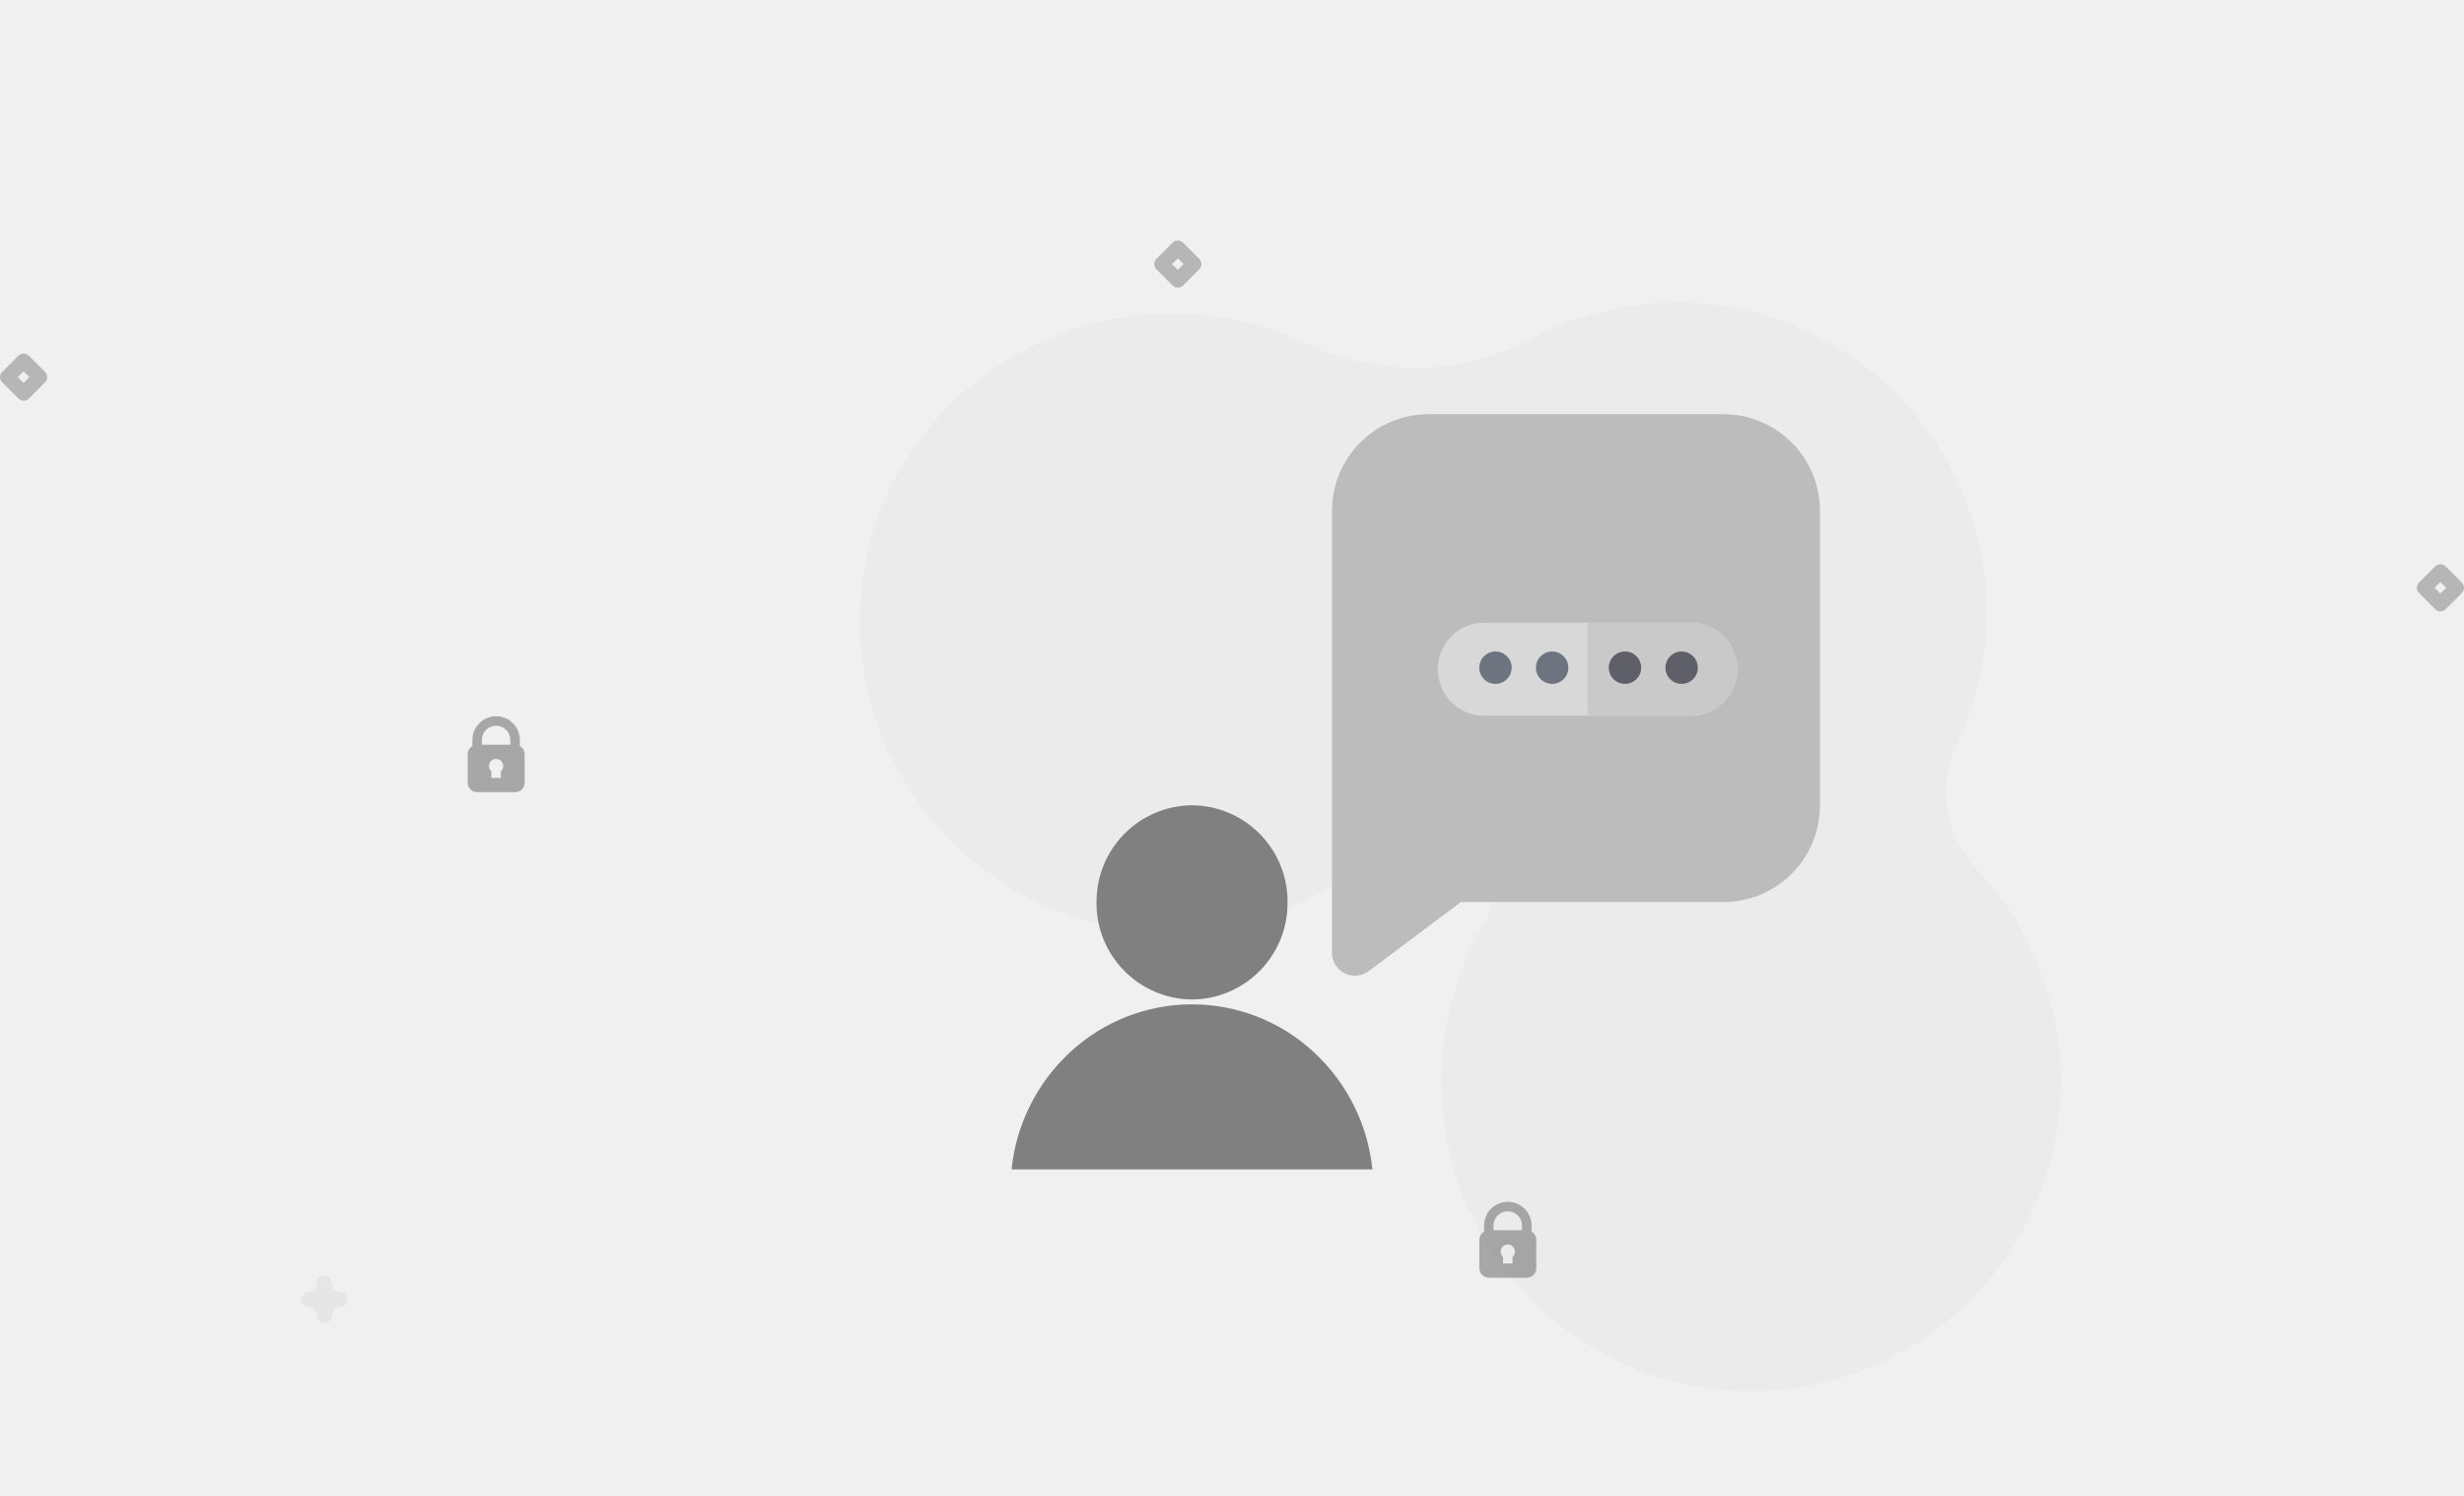
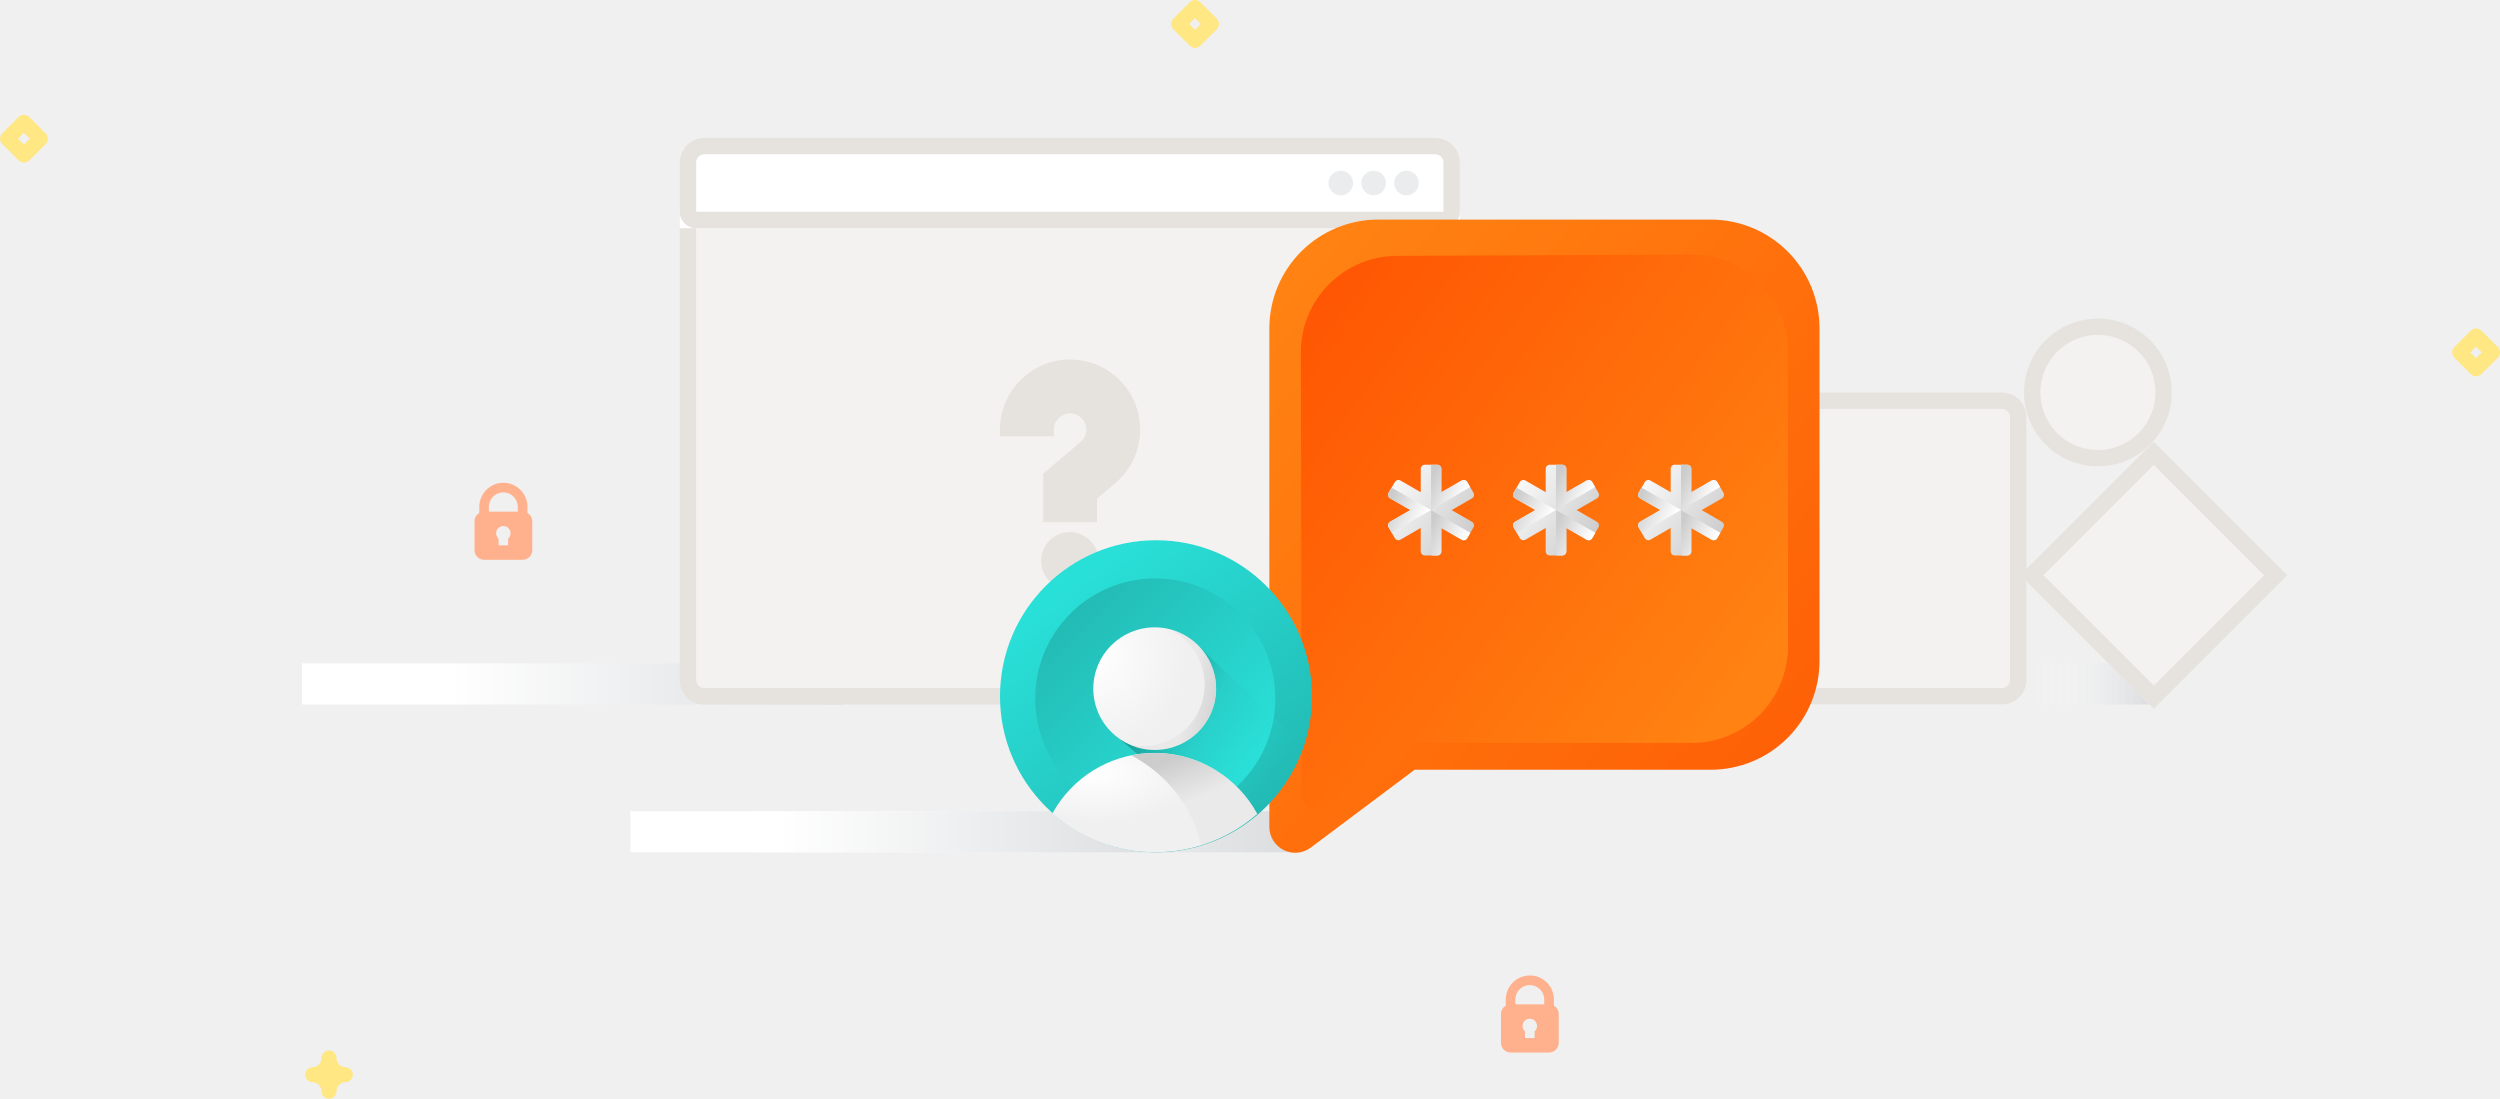
- <svg xmlns="http://www.w3.org/2000/svg" width="304.445" height="184.789" viewBox="0 0 304.445 184.789">
-   <g id="ask-password-illustration" transform="translate(-141.222 -68.495)">
-     <path id="Path_81" d="M163.973,73.972A38.194,38.194,0,0,0,141.32,50.558a13.869,13.869,0,0,1-8.946-12.789V37.4A38.273,38.273,0,0,0,63.3,15.568a31.233,31.233,0,0,1-25,12.959q-.437,0-.875.009A39,39,0,0,0,0,66.285a38.284,38.284,0,0,0,74.235,13.67,7.834,7.834,0,0,1,9.5-4.79l.149.042a7.814,7.814,0,0,1,5.691,8.146,38.282,38.282,0,1,0,74.393-9.387Z" transform="translate(280.616 68.495) rotate(26)" fill="#dbdbdb" opacity="0.24" />
-     <path id="Path_95" d="M424.493,166.965a.914.914,0,0,1-.914-.914,1.1,1.1,0,0,0-1.1-1.1.915.915,0,0,1,0-1.829,1.1,1.1,0,0,0,1.1-1.1.915.915,0,1,1,1.829,0,1.1,1.1,0,0,0,1.1,1.1.915.915,0,0,1,0,1.829,1.1,1.1,0,0,0-1.1,1.1.914.914,0,0,1-.914.914Z" transform="translate(-243.207 65.047)" fill="#e6e6e6" />
-     <path id="Path_96" d="M68.794,419.851a.915.915,0,0,1-.645-.267l-2-2a.914.914,0,0,1,0-1.291l2-2a.914.914,0,0,1,1.291,0l2,2a.914.914,0,0,1,0,1.291l-2,2.008A.915.915,0,0,1,68.794,419.851Zm-.711-2.917.711.711.711-.711-.711-.708Z" transform="translate(75.344 -301.841)" fill="rgba(157,157,157,0.7)" />
-     <path id="Path_98" d="M141.064,46.254a.914.914,0,0,1-.645-.267l-2-2.005a.914.914,0,0,1,0-1.291l2-2a.914.914,0,0,1,1.291,0l2,2a.914.914,0,0,1,0,1.291l-2,2a.909.909,0,0,1-.645.267Zm-.711-2.917.711.711.711-.711-.711-.711Z" transform="translate(301.688 97.79)" fill="rgba(157,157,157,0.7)" />
-     <path id="Path_98-2" data-name="Path_98" d="M141.064,46.254a.914.914,0,0,1-.645-.267l-2-2.005a.914.914,0,0,1,0-1.291l2-2a.914.914,0,0,1,1.291,0l2,2a.914.914,0,0,1,0,1.291l-2,2a.909.909,0,0,1-.645.267Zm-.711-2.917.711.711.711-.711-.711-.711Z" transform="translate(145.688 57.79)" fill="rgba(157,157,157,0.7)" />
-     <path id="padlock" d="M70.9,3.681V2.932a2.932,2.932,0,1,0-5.864,0v.749a1.169,1.169,0,0,0-.586,1.01V8.209a1.174,1.174,0,0,0,1.173,1.173h4.691a1.174,1.174,0,0,0,1.173-1.173V4.691a1.169,1.169,0,0,0-.586-1.01ZM67.963,1.173a1.761,1.761,0,0,1,1.759,1.759v.586H66.2V2.932a1.761,1.761,0,0,1,1.759-1.759Zm.586,5.635v.815H67.377V6.808a.88.88,0,1,1,1.173,0Z" transform="translate(259.555 217)" fill="#6b6b6b" opacity="0.55" />
-     <path id="padlock-2" data-name="padlock" d="M70.9,3.681V2.932a2.932,2.932,0,1,0-5.864,0v.749a1.169,1.169,0,0,0-.586,1.01V8.209a1.174,1.174,0,0,0,1.173,1.173h4.691a1.174,1.174,0,0,0,1.173-1.173V4.691a1.169,1.169,0,0,0-.586-1.01ZM67.963,1.173a1.761,1.761,0,0,1,1.759,1.759v.586H66.2V2.932a1.761,1.761,0,0,1,1.759-1.759Zm.586,5.635v.815H67.377V6.808a.88.88,0,1,1,1.173,0Z" transform="translate(134.555 157)" fill="#6b6b6b" opacity="0.55" />
-     <g id="Group_1065" data-name="Group 1065" transform="translate(0 7)">
-       <path id="Union_6" data-name="Union 6" d="M-1436,45a22.882,22.882,0,0,1,7.245-14.5,22.154,22.154,0,0,1,15.047-5.9,22.153,22.153,0,0,1,15.047,5.9,22.884,22.884,0,0,1,7.245,14.5H-1436Zm10.5-33a11.9,11.9,0,0,1,11.8-12,11.9,11.9,0,0,1,11.8,12,11.9,11.9,0,0,1-11.8,12A11.9,11.9,0,0,1-1425.505,12Z" transform="translate(1702.208 161)" fill="gray" />
-     </g>
-     <g id="Group_1116" data-name="Group 1116" transform="translate(-841 -1187)">
-       <path id="Path_2066" data-name="Path 2066" d="M241.152,0H204.737A11.93,11.93,0,0,0,192.8,11.936V66.557a2.835,2.835,0,0,0,4.533,2.266l11.382-8.537h32.435A11.93,11.93,0,0,0,253.088,48.35V11.936A11.93,11.93,0,0,0,241.151,0Z" transform="translate(954 1306.676)" fill="#bcbcbc" />
-       <g id="password_7_" data-name="password (7)" transform="translate(1159.947 1285.688)">
-         <path id="Path_347" data-name="Path 347" d="M31.1,338.519H5.76A5.76,5.76,0,1,1,5.76,327H31.1a5.76,5.76,0,1,1,0,11.519Z" transform="translate(0 -280.257)" fill="#d8d8d8" />
-         <g id="Group_1053" data-name="Group 1053" transform="translate(5.708 25)">
-           <circle id="Ellipse_113" data-name="Ellipse 113" cx="2" cy="2" r="2" transform="translate(6.345 25.312)" fill="#6d737f" />
-           <circle id="Ellipse_114" data-name="Ellipse 114" cx="2" cy="2" r="2" transform="translate(-0.655 25.312)" fill="#6d737f" />
+ <svg xmlns="http://www.w3.org/2000/svg" xmlns:xlink="http://www.w3.org/1999/xlink" width="304.445" height="133.802" viewBox="0 0 304.445 133.802">
+   <defs>
+     <linearGradient id="linear-gradient" x1="0.274" y1="0.5" x2="1" y2="0.5" gradientUnits="objectBoundingBox">
+       <stop offset="0" stop-color="#fff" />
+       <stop offset="1" stop-color="#dbdddf" />
+     </linearGradient>
+     <linearGradient id="linear-gradient-2" x1="0.274" y1="0.5" x2="1" y2="0.5" gradientUnits="objectBoundingBox">
+       <stop offset="0" stop-color="#fff" stop-opacity="0" />
+       <stop offset="1" stop-color="#dbdddf" />
+     </linearGradient>
+     <linearGradient id="linear-gradient-4" x1="0.097" x2="1.189" y2="1.098" gradientUnits="objectBoundingBox">
+       <stop offset="0" stop-color="#ff8313" />
+       <stop offset="1" stop-color="#fe5602" />
+     </linearGradient>
+     <linearGradient id="linear-gradient-5" y1="0.028" x2="0.89" y2="0.791" gradientUnits="objectBoundingBox">
+       <stop offset="0" stop-color="#ff5402" />
+       <stop offset="1" stop-color="#ff8212" />
+     </linearGradient>
+     <linearGradient id="linear-gradient-6" x1="0.931" y1="0.856" x2="-0.099" y2="0.181" gradientUnits="objectBoundingBox">
+       <stop offset="0" stop-color="#ccc" />
+       <stop offset="1" stop-color="#fff" />
+     </linearGradient>
+     <linearGradient id="linear-gradient-7" x1="0" y1="0.346" x2="0.789" y2="0.772" xlink:href="#linear-gradient-6" />
+     <linearGradient id="linear-gradient-19" x1="0.757" y1="0.959" x2="0.149" y2="0.196" gradientUnits="objectBoundingBox">
+       <stop offset="0" stop-color="#22b9b3" />
+       <stop offset="1" stop-color="#29e0d8" />
+     </linearGradient>
+     <linearGradient id="linear-gradient-20" x1="0.821" y1="0.821" x2="0.126" y2="0.126" gradientUnits="objectBoundingBox">
+       <stop offset="0" stop-color="#29e0d8" />
+       <stop offset="1" stop-color="#23bab4" />
+     </linearGradient>
+     <linearGradient id="linear-gradient-21" x1="0.084" y1="0.36" x2="0.818" y2="0.733" gradientUnits="objectBoundingBox">
+       <stop offset="0" stop-color="#0f8d87" />
+       <stop offset="0.472" stop-color="#2ac8c2" stop-opacity="0.49" />
+       <stop offset="1" stop-color="#29e0d8" stop-opacity="0" />
+     </linearGradient>
+     <radialGradient id="radial-gradient" cx="0.208" cy="0.202" r="0.5" gradientUnits="objectBoundingBox">
+       <stop offset="0" stop-color="#fff" />
+       <stop offset="1" stop-color="#f0f0f0" />
+     </radialGradient>
+     <radialGradient id="radial-gradient-2" cx="0" cy="0.233" r="0.764" gradientTransform="translate(0.106 0.025) rotate(27.054)" xlink:href="#radial-gradient" />
+     <linearGradient id="linear-gradient-22" x1="0.433" x2="0.678" y2="0.398" gradientUnits="objectBoundingBox">
+       <stop offset="0" stop-color="#ccc" />
+       <stop offset="1" stop-color="#ccc" stop-opacity="0.169" />
+     </linearGradient>
+     <linearGradient id="linear-gradient-23" x1="0.719" y1="0.4" x2="1.177" y2="0.537" gradientUnits="objectBoundingBox">
+       <stop offset="0" stop-color="#ccc" stop-opacity="0.188" />
+       <stop offset="1" stop-color="#ccc" />
+     </linearGradient>
+   </defs>
+   <g id="ask-password-illustration" transform="translate(-141.222 -98.21)">
+     <g id="account-recovery-illustration">
+       <path id="Path_95" d="M424.493,166.965a.914.914,0,0,1-.914-.914,1.1,1.1,0,0,0-1.1-1.1.915.915,0,0,1,0-1.829,1.1,1.1,0,0,0,1.1-1.1.915.915,0,1,1,1.829,0,1.1,1.1,0,0,0,1.1,1.1.915.915,0,0,1,0,1.829,1.1,1.1,0,0,0-1.1,1.1.914.914,0,0,1-.914.914Z" transform="translate(-243.207 65.047)" fill="#ffe783" />
+       <path id="Path_96" d="M68.794,419.851a.915.915,0,0,1-.645-.267l-2-2a.914.914,0,0,1,0-1.291l2-2a.914.914,0,0,1,1.291,0l2,2a.914.914,0,0,1,0,1.291l-2,2.008A.915.915,0,0,1,68.794,419.851Zm-.711-2.917.711.711.711-.711-.711-.708Z" transform="translate(75.344 -301.841)" fill="#ffe783" />
+       <path id="Path_98" d="M141.064,46.254a.914.914,0,0,1-.645-.267l-2-2.005a.914.914,0,0,1,0-1.291l2-2a.914.914,0,0,1,1.291,0l2,2a.914.914,0,0,1,0,1.291l-2,2a.909.909,0,0,1-.645.267Zm-.711-2.917.711.711.711-.711-.711-.711Z" transform="translate(301.688 97.79)" fill="#ffe783" />
+       <path id="Path_98-2" data-name="Path_98" d="M141.064,46.254a.914.914,0,0,1-.645-.267l-2-2.005a.914.914,0,0,1,0-1.291l2-2a.914.914,0,0,1,1.291,0l2,2a.914.914,0,0,1,0,1.291l-2,2a.909.909,0,0,1-.645.267Zm-.711-2.917.711.711.711-.711-.711-.711Z" transform="translate(145.688 57.79)" fill="#ffe783" />
+       <path id="padlock" d="M70.9,3.681V2.932a2.932,2.932,0,1,0-5.864,0v.749a1.169,1.169,0,0,0-.586,1.01V8.209a1.174,1.174,0,0,0,1.173,1.173h4.691a1.174,1.174,0,0,0,1.173-1.173V4.691a1.169,1.169,0,0,0-.586-1.01ZM67.963,1.173a1.761,1.761,0,0,1,1.759,1.759v.586H66.2V2.932a1.761,1.761,0,0,1,1.759-1.759Zm.586,5.635v.815H67.377V6.808a.88.88,0,1,1,1.173,0Z" transform="translate(259.555 217)" fill="#ffb18d" />
+       <path id="padlock-2" data-name="padlock" d="M70.9,3.681V2.932a2.932,2.932,0,1,0-5.864,0v.749a1.169,1.169,0,0,0-.586,1.01V8.209a1.174,1.174,0,0,0,1.173,1.173h4.691a1.174,1.174,0,0,0,1.173-1.173V4.691a1.169,1.169,0,0,0-.586-1.01ZM67.963,1.173a1.761,1.761,0,0,1,1.759,1.759v.586H66.2V2.932a1.761,1.761,0,0,1,1.759-1.759Zm.586,5.635v.815H67.377V6.808a.88.88,0,1,1,1.173,0Z" transform="translate(134.555 157)" fill="#ffb18d" />
+       <rect id="Rectangle_446" data-name="Rectangle 446" width="66" height="5" transform="translate(233 197)" fill="url(#linear-gradient)" />
+       <rect id="Rectangle_454" data-name="Rectangle 454" width="20" height="5" transform="translate(383 179)" fill="url(#linear-gradient-2)" />
+       <g id="Group_1135" data-name="Group 1135" transform="translate(-56 -7)">
+         <rect id="Rectangle_448" data-name="Rectangle 448" width="66" height="5" transform="translate(234 186)" fill="url(#linear-gradient)" />
+         <g id="Path_2110" data-name="Path 2110" transform="translate(280 122)" fill="#f4f2f1">
+           <path d="M 92 68 L 3 68 C 1.897 68 1 67.103 1 66 L 1 3 C 1 1.897 1.897 1 3 1 L 92 1 C 93.103 1 94 1.897 94 3 L 94 66 C 94 67.103 93.103 68 92 68 Z" stroke="none" />
+           <path d="M 3 2 C 2.449 2 2 2.449 2 3 L 2 66 C 2 66.551 2.449 67 3 67 L 92 67 C 92.551 67 93 66.551 93 66 L 93 3 C 93 2.449 92.551 2 92 2 L 3 2 M 3 0 L 92 0 C 93.657 0 95 1.343 95 3 L 95 66 C 95 67.657 93.657 69 92 69 L 3 69 C 1.343 69 0 67.657 0 66 L 0 3 C 0 1.343 1.343 0 3 0 Z" stroke="none" fill="#e6e3df" />
        </g>
-         <path id="Path_353" data-name="Path 353" d="M268.671,327H256v11.519h12.671a5.76,5.76,0,1,0,0-11.519Z" transform="translate(-237.569 -280.257)" fill="#c9c9c9" />
-         <g id="Group_1055" data-name="Group 1055" transform="translate(20.595 50.5)">
-           <circle id="Ellipse_115" data-name="Ellipse 115" cx="2" cy="2" r="2" transform="translate(0.458 -0.188)" fill="#5e5f69" />
-           <circle id="Ellipse_116" data-name="Ellipse 116" cx="2" cy="2" r="2" transform="translate(7.458 -0.188)" fill="#5e5f69" />
+         <g id="Rectangle_376" data-name="Rectangle 376" transform="translate(280 122)" fill="#fff" stroke="#e6e3df" stroke-width="2">
+           <path d="M3,0H92a3,3,0,0,1,3,3v8a0,0,0,0,1,0,0H0a0,0,0,0,1,0,0V3A3,3,0,0,1,3,0Z" stroke="none" />
+           <path d="M3,1H92a2,2,0,0,1,2,2V9a1,1,0,0,1-1,1H2A1,1,0,0,1,1,9V3A2,2,0,0,1,3,1Z" fill="none" />
        </g>
+         <circle id="Ellipse_110" data-name="Ellipse 110" cx="1.5" cy="1.5" r="1.5" transform="translate(367 126)" fill="#eaecee" />
+         <circle id="Ellipse_111" data-name="Ellipse 111" cx="1.5" cy="1.5" r="1.5" transform="translate(363 126)" fill="#eaecee" />
+         <circle id="Ellipse_112" data-name="Ellipse 112" cx="1.5" cy="1.5" r="1.5" transform="translate(359 126)" fill="#eaecee" />
+         <g id="Rectangle_452" data-name="Rectangle 452" transform="translate(406 153)" fill="#f4f2f1" stroke="#e6e3df" stroke-width="2">
+           <rect width="38" height="38" rx="3" stroke="none" />
+           <rect x="1" y="1" width="36" height="36" rx="2" fill="none" />
+         </g>
+         <g id="Rectangle_453" data-name="Rectangle 453" transform="translate(443.237 175.264) rotate(-45)" fill="#f4f2f1" stroke="#e6e3df" stroke-width="2">
+           <rect width="23" height="23" rx="1" stroke="none" />
+           <rect x="1" y="1" width="21" height="21" fill="none" />
+         </g>
+         <g id="Ellipse_191" data-name="Ellipse 191" transform="translate(443.7 144)" fill="#f4f2f1" stroke="#e6e3df" stroke-width="2">
+           <circle cx="9" cy="9" r="9" stroke="none" />
+           <circle cx="9" cy="9" r="8" fill="none" />
+         </g>
+         <g id="question_2_" data-name="question (2)" transform="translate(219 148.989)">
+           <circle id="Ellipse_210" data-name="Ellipse 210" cx="3.5" cy="3.5" r="3.5" transform="translate(105 21.011)" fill="#e6e3df" />
+           <path id="Path_2184" data-name="Path 2184" d="M108.536,0A8.546,8.546,0,0,0,100,8.536v.821h6.566V8.536a1.97,1.97,0,1,1,3.243,1.5l-4.556,3.873v5.9h6.566V16.949l2.242-1.906A8.536,8.536,0,0,0,108.536,0Z" fill="#e6e3df" />
+         </g>
+       </g>
+       <g id="Group_1129" data-name="Group 1129" transform="translate(-1153 -1658.051)">
+         <path id="Path_2066" data-name="Path 2066" d="M246.535,0H206.066A13.258,13.258,0,0,0,192.8,13.265v60.7a3.151,3.151,0,0,0,5.038,2.519L210.488,67h36.047A13.258,13.258,0,0,0,259.8,53.734V13.265A13.258,13.258,0,0,0,246.535,0Z" transform="translate(1256 1783)" fill="url(#linear-gradient-4)" />
+         <path id="Path_2127" data-name="Path 2127" d="M240.483-.16l-35.937.152A11.738,11.738,0,0,0,192.8,11.737l.107,53.593c0,2.28,1.664,2.662,3.509,1.279l10.142-7.3h33.818a11.738,11.738,0,0,0,11.745-11.745V11.737A11.779,11.779,0,0,0,240.483-.16Z" transform="translate(1259.839 1787.428)" fill="url(#linear-gradient-5)" />
+         <g id="Group_1124" data-name="Group 1124" transform="translate(1463.258 1812.854)">
+           <path id="Path_2128" data-name="Path 2128" d="M11.8,7.95,9.331,6.526,11.8,5.1a.5.5,0,0,0,.184-.686L11.228,3.11a.5.5,0,0,0-.686-.184L8.075,4.351V1.5a.5.5,0,0,0-.5-.5H6.066a.5.5,0,0,0-.5.5V4.351L3.1,2.927a.5.5,0,0,0-.686.184L1.657,4.415a.5.5,0,0,0,.184.686L4.307,6.526,1.841,7.95a.5.5,0,0,0-.184.686l.754,1.305a.5.5,0,0,0,.686.184L5.563,8.7v2.848a.5.5,0,0,0,.5.5H7.573a.5.5,0,0,0,.5-.5V8.7l2.467,1.424a.5.5,0,0,0,.686-.184l.754-1.305A.5.5,0,0,0,11.8,7.95Z" transform="translate(-1.587 -1)" fill="url(#linear-gradient-6)" />
+           <path id="Subtraction_24" data-name="Subtraction 24" d="M0,5.524V0H.753a.5.5,0,0,1,.5.5V3.35L3.722,1.926a.5.5,0,0,1,.687.184l.352.609L0,5.523Z" transform="translate(5.233 0)" fill="url(#linear-gradient-7)" />
+           <path id="Subtraction_26" data-name="Subtraction 26" d="M.752,5.525H.05L0,0,4.784,2.764l-.376.651a.5.5,0,0,1-.687.183L1.256,2.173V5.022a.5.5,0,0,1-.067.25A.506.506,0,0,1,.752,5.525Z" transform="translate(5.235 5.534)" fill="url(#linear-gradient-7)" />
+           <path id="Subtraction_28" data-name="Subtraction 28" d="M.443,5.48h0l-.376-.65a.5.5,0,0,1,.185-.687L2.717,2.719.251,1.3A.5.5,0,0,1,.067.608L.418,0,5.226,2.718.444,5.48Z" transform="translate(0 2.791)" fill="url(#linear-gradient-7)" />
+         </g>
+         <g id="Group_1125" data-name="Group 1125" transform="translate(1478.478 1812.854)">
+           <path id="Path_2128-2" data-name="Path 2128" d="M11.8,7.95,9.331,6.526,11.8,5.1a.5.5,0,0,0,.184-.686L11.228,3.11a.5.5,0,0,0-.686-.184L8.075,4.351V1.5a.5.5,0,0,0-.5-.5H6.066a.5.5,0,0,0-.5.5V4.351L3.1,2.927a.5.5,0,0,0-.686.184L1.657,4.415a.5.5,0,0,0,.184.686L4.307,6.526,1.841,7.95a.5.5,0,0,0-.184.686l.754,1.305a.5.5,0,0,0,.686.184L5.563,8.7v2.848a.5.5,0,0,0,.5.5H7.573a.5.5,0,0,0,.5-.5V8.7l2.467,1.424a.5.5,0,0,0,.686-.184l.754-1.305A.5.5,0,0,0,11.8,7.95Z" transform="translate(-1.587 -1)" fill="url(#linear-gradient-6)" />
+           <path id="Subtraction_24-2" data-name="Subtraction 24" d="M0,5.524V0H.753a.5.5,0,0,1,.5.5V3.35L3.722,1.926a.5.5,0,0,1,.687.184l.352.609L0,5.523Z" transform="translate(5.233 0)" fill="url(#linear-gradient-7)" />
+           <path id="Subtraction_26-2" data-name="Subtraction 26" d="M.752,5.525H.05L0,0,4.784,2.764l-.376.651a.5.5,0,0,1-.687.183L1.256,2.173V5.022a.5.5,0,0,1-.067.25A.506.506,0,0,1,.752,5.525Z" transform="translate(5.235 5.534)" fill="url(#linear-gradient-7)" />
+           <path id="Subtraction_28-2" data-name="Subtraction 28" d="M.443,5.48h0l-.376-.65a.5.5,0,0,1,.185-.687L2.717,2.719.251,1.3A.5.5,0,0,1,.067.608L.418,0,5.226,2.718.444,5.48Z" transform="translate(0 2.791)" fill="url(#linear-gradient-7)" />
+         </g>
+         <g id="Group_1126" data-name="Group 1126" transform="translate(1493.699 1812.854)">
+           <path id="Path_2128-3" data-name="Path 2128" d="M11.8,7.95,9.331,6.526,11.8,5.1a.5.5,0,0,0,.184-.686L11.228,3.11a.5.5,0,0,0-.686-.184L8.075,4.351V1.5a.5.5,0,0,0-.5-.5H6.066a.5.5,0,0,0-.5.5V4.351L3.1,2.927a.5.5,0,0,0-.686.184L1.657,4.415a.5.5,0,0,0,.184.686L4.307,6.526,1.841,7.95a.5.5,0,0,0-.184.686l.754,1.305a.5.5,0,0,0,.686.184L5.563,8.7v2.848a.5.5,0,0,0,.5.5H7.573a.5.5,0,0,0,.5-.5V8.7l2.467,1.424a.5.5,0,0,0,.686-.184l.754-1.305A.5.5,0,0,0,11.8,7.95Z" transform="translate(-1.587 -1)" fill="url(#linear-gradient-6)" />
+           <path id="Subtraction_24-3" data-name="Subtraction 24" d="M0,5.524V0H.753a.5.5,0,0,1,.5.5V3.35L3.722,1.926a.5.5,0,0,1,.687.184l.352.609L0,5.523Z" transform="translate(5.233 0)" fill="url(#linear-gradient-7)" />
+           <path id="Subtraction_26-3" data-name="Subtraction 26" d="M.752,5.525H.05L0,0,4.784,2.764l-.376.651a.5.5,0,0,1-.687.183L1.256,2.173V5.022a.5.5,0,0,1-.067.25A.506.506,0,0,1,.752,5.525Z" transform="translate(5.235 5.534)" fill="url(#linear-gradient-7)" />
+           <path id="Subtraction_28-3" data-name="Subtraction 28" d="M.443,5.48h0l-.376-.65a.5.5,0,0,1,.185-.687L2.717,2.719.251,1.3A.5.5,0,0,1,.067.608L.418,0,5.226,2.718.444,5.48Z" transform="translate(0 2.791)" fill="url(#linear-gradient-7)" />
+         </g>
+       </g>
+       <rect id="Rectangle_482" data-name="Rectangle 482" width="66" height="5" transform="translate(218 197)" fill="url(#linear-gradient)" />
+       <g id="Group_1246" data-name="Group 1246" transform="translate(-1321 -1532.824)">
+         <circle id="Ellipse_177" data-name="Ellipse 177" cx="19" cy="19" r="19" transform="translate(1584 1696.824)" fill="url(#linear-gradient-19)" />
+         <circle id="Ellipse_181" data-name="Ellipse 181" cx="14.616" cy="14.616" r="14.616" transform="translate(1588.292 1701.472)" fill="url(#linear-gradient-20)" />
+         <path id="Intersection_8" data-name="Intersection 8" d="M0,10.46,10.575,0C16.98,6.155,21.305,10.184,23.411,12.127a18.949,18.949,0,0,1-8.993,10.838Z" transform="translate(1597.475 1709.582)" fill="url(#linear-gradient-21)" />
+         <path id="Intersection_5" data-name="Intersection 5" d="M0,7.358Q.239,6.924.51,6.5a14.221,14.221,0,0,1,23.923.045q.274.428.516.872a18.823,18.823,0,0,1-12.438,4.672A18.822,18.822,0,0,1,0,7.358Z" transform="translate(1590.382 1722.731)" fill="url(#radial-gradient)" />
+         <ellipse id="Ellipse_180" data-name="Ellipse 180" cx="7.477" cy="7.464" rx="7.477" ry="7.464" transform="translate(1595.362 1707.431)" fill="url(#radial-gradient-2)" />
+         <path id="Subtraction_21" data-name="Subtraction 21" d="M8.534,11.244h0A16.607,16.607,0,0,0,0,.288,14.318,14.318,0,0,1,7.644.823,14.151,14.151,0,0,1,11.731,3.1,14.232,14.232,0,0,1,14.84,6.549c.182.284.356.577.516.872a18.753,18.753,0,0,1-6.821,3.823Z" transform="translate(1599.975 1722.731)" fill="url(#linear-gradient-22)" />
+         <path id="Subtraction_22" data-name="Subtraction 22" d="M3.056,14.742A7.431,7.431,0,0,1,0,14.092a7.485,7.485,0,0,0,9.133-7.28A7.477,7.477,0,0,0,4.716,0,7.463,7.463,0,0,1,3.056,14.742Z" transform="translate(1599.783 1707.616)" fill="url(#linear-gradient-23)" />
      </g>
    </g>
  </g>
</svg>
